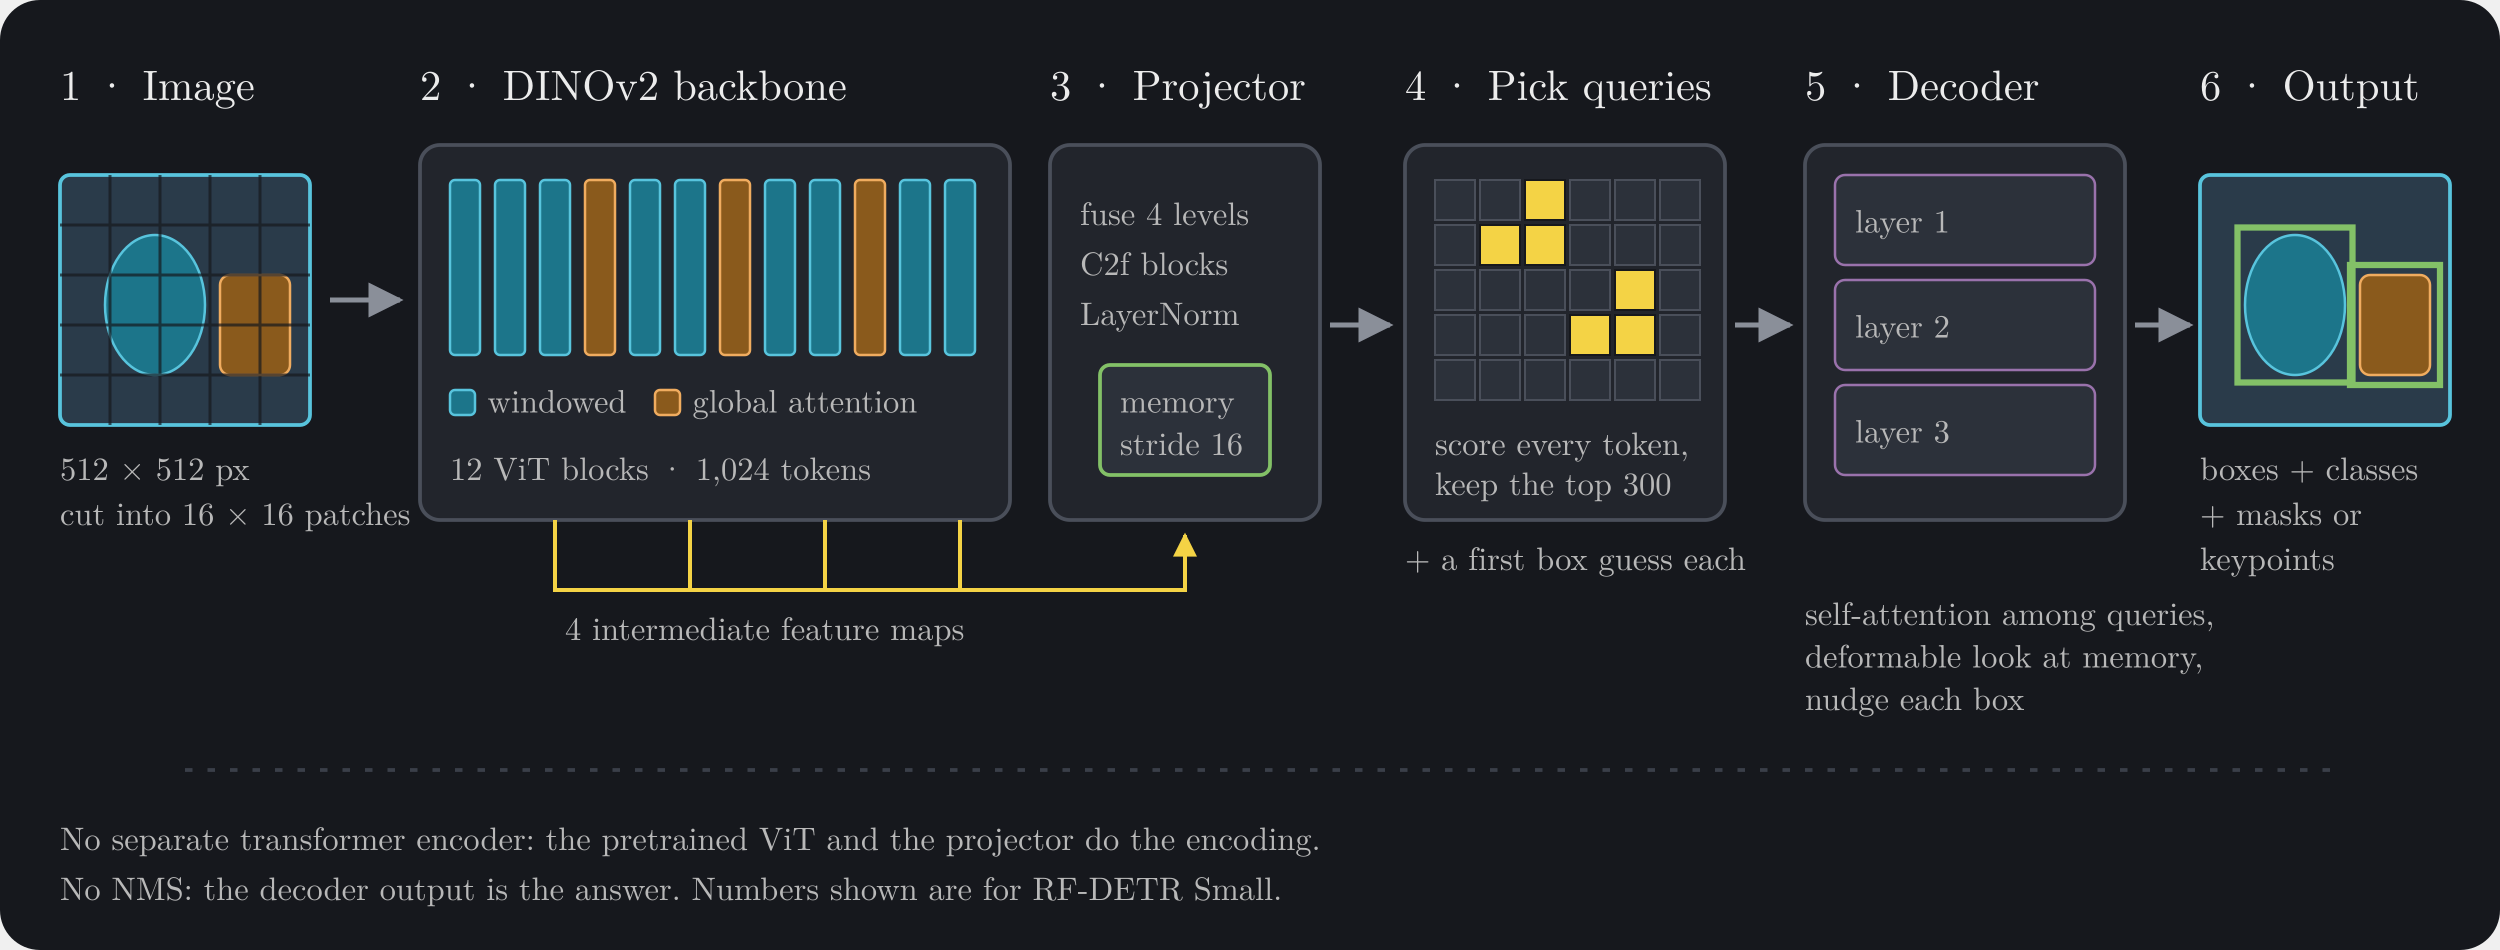
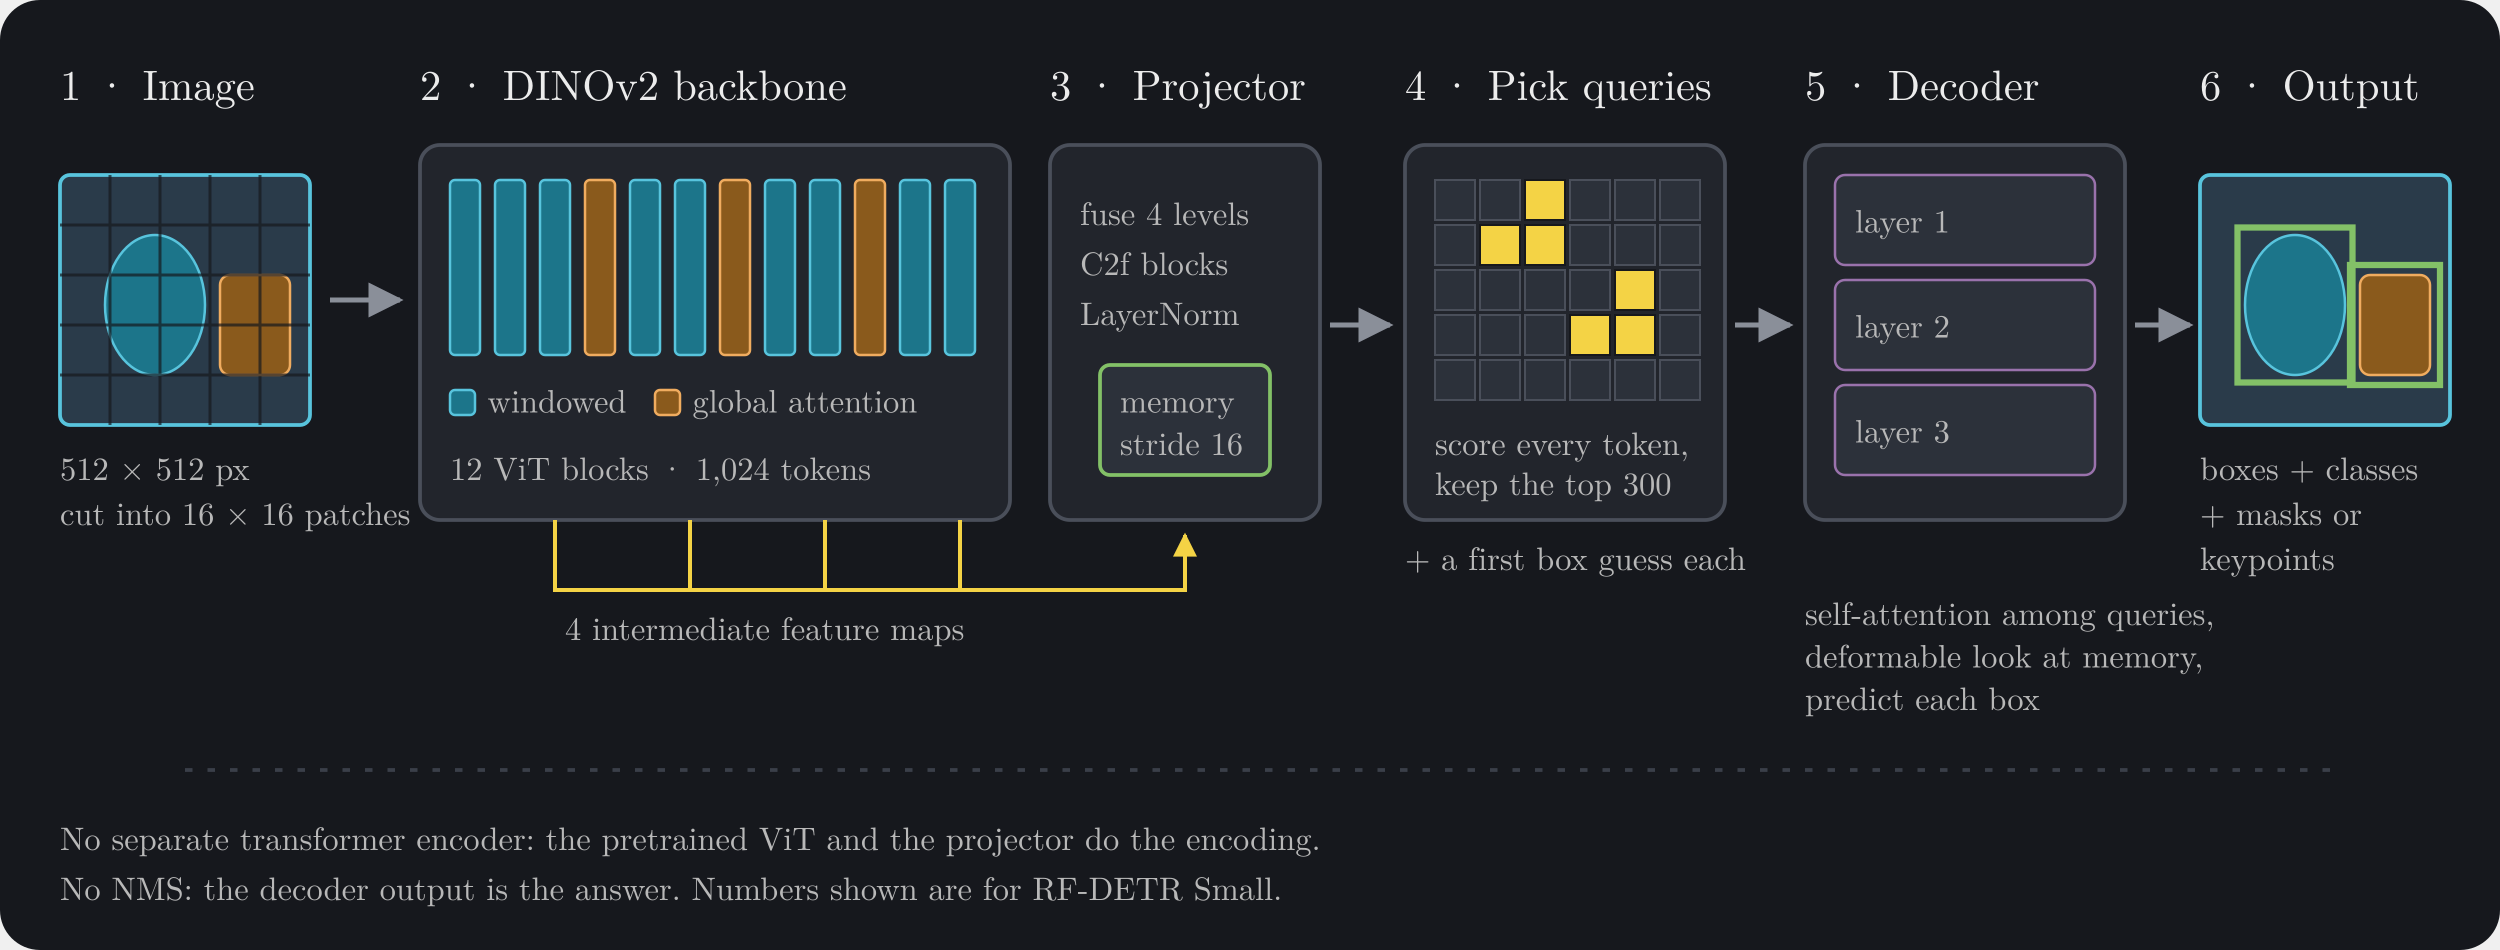
<svg xmlns="http://www.w3.org/2000/svg" width="1000" height="380" viewBox="0 0 1000 380" role="img" aria-labelledby="title desc">
  <style>
    text { font-family: "CMU Serif", "Latin Modern Roman", Georgia, "Times New Roman", serif; fill: #ECECEC; }
    .h { font-size: 17px; }
    .s { font-size: 13px; fill: #B8B8B8; }
    .card { fill: #22252C; stroke: #4A4F5A; stroke-width: 1.5; }
    .arrow { stroke: #8A8F99; stroke-width: 2; fill: none; marker-end: url(#tip); }
    .tap { stroke: #F4D345; stroke-width: 1.6; fill: none; marker-end: url(#tipY); }
    .join { stroke: #F4D345; stroke-width: 1.6; fill: none; }
    .win { fill: #1C758A; stroke: #58C4DD; stroke-width: 1; }
    .glob { fill: #8A5A1C; stroke: #F0AC5F; stroke-width: 1; }
    .tok { fill: #2C313A; stroke: #4A4F5A; stroke-width: .8; }
    .pick { fill: #F4D345; stroke: #16181D; stroke-width: .8; }
    .pulse { fill: #FFFFFF; opacity: 0; animation: travel 6s linear infinite; }
    @keyframes travel {
      0% { transform: translateX(0); opacity: 0; }
      5% { opacity: .9; }
      90% { opacity: .9; }
      100% { transform: translateX(860px); opacity: 0; }
    }
    @media (prefers-reduced-motion: reduce) { * { animation: none !important; } }
  </style>
  <defs>
    <marker id="tip" viewBox="0 0 10 10" refX="9" refY="5" markerWidth="7" markerHeight="7" orient="auto">
      <path d="M0,0 L10,5 L0,10 z" fill="#8A8F99" />
    </marker>
    <marker id="tipY" viewBox="0 0 10 10" refX="9" refY="5" markerWidth="6" markerHeight="6" orient="auto">
      <path d="M0,0 L10,5 L0,10 z" fill="#F4D345" />
    </marker>
  </defs>
  <rect width="1000" height="380" rx="16" fill="#16181D" />
  <text class="h" x="24" y="40">1 · Image</text>
  <rect x="24" y="70" width="100" height="100" rx="4" fill="#2A3B4A" stroke="#58C4DD" stroke-width="1.5" />
  <ellipse cx="62" cy="122" rx="20" ry="28" fill="#1C758A" stroke="#58C4DD" />
  <rect x="88" y="110" width="28" height="40" rx="4" fill="#8A5A1C" stroke="#F0AC5F" />
  <g stroke="#16181D" stroke-width="1.2" opacity=".7">
    <line x1="44" y1="70" x2="44" y2="170" />
    <line x1="64" y1="70" x2="64" y2="170" />
    <line x1="84" y1="70" x2="84" y2="170" />
    <line x1="104" y1="70" x2="104" y2="170" />
    <line x1="24" y1="90" x2="124" y2="90" />
    <line x1="24" y1="110" x2="124" y2="110" />
    <line x1="24" y1="130" x2="124" y2="130" />
    <line x1="24" y1="150" x2="124" y2="150" />
  </g>
  <text class="s" x="24" y="192">512 × 512 px</text>
  <text class="s" x="24" y="210">cut into 16 × 16 patches</text>
  <path class="arrow" d="M 132 120 L 160 120" />
  <text class="h" x="168" y="40">2 · DINOv2 backbone</text>
  <rect class="card" x="168" y="58" width="236" height="150" rx="8" />
  <g>
    <rect class="win" x="180" y="72" width="12" height="70" rx="2" />
    <rect class="win" x="198" y="72" width="12" height="70" rx="2" />
    <rect class="win" x="216" y="72" width="12" height="70" rx="2" />
    <rect class="glob" x="234" y="72" width="12" height="70" rx="2" />
    <rect class="win" x="252" y="72" width="12" height="70" rx="2" />
    <rect class="win" x="270" y="72" width="12" height="70" rx="2" />
    <rect class="glob" x="288" y="72" width="12" height="70" rx="2" />
    <rect class="win" x="306" y="72" width="12" height="70" rx="2" />
    <rect class="win" x="324" y="72" width="12" height="70" rx="2" />
    <rect class="glob" x="342" y="72" width="12" height="70" rx="2" />
    <rect class="win" x="360" y="72" width="12" height="70" rx="2" />
    <rect class="win" x="378" y="72" width="12" height="70" rx="2" />
  </g>
  <rect class="win" x="180" y="156" width="10" height="10" rx="2" />
  <text class="s" x="195" y="165">windowed</text>
  <rect class="glob" x="262" y="156" width="10" height="10" rx="2" />
  <text class="s" x="277" y="165">global attention</text>
  <text class="s" x="180" y="192">12 ViT blocks · 1,024 tokens</text>
  <path class="tap" d="M 222 208 L 222 236 L 474 236 L 474 214" />
  <path class="join" d="M 276 208 L 276 236" />
  <path class="join" d="M 330 208 L 330 236" />
  <path class="join" d="M 384 208 L 384 236" />
  <text class="s" x="226" y="256" fill="#F4D345">4 intermediate feature maps</text>
  <text class="h" x="420" y="40">3 · Projector</text>
  <rect class="card" x="420" y="58" width="108" height="150" rx="8" />
  <text class="s" x="432" y="90">fuse 4 levels</text>
  <text class="s" x="432" y="110">C2f blocks</text>
  <text class="s" x="432" y="130">LayerNorm</text>
  <rect x="440" y="146" width="68" height="44" rx="4" fill="#2C313A" stroke="#83C167" stroke-width="1.5" />
  <text class="s" x="448" y="165" fill="#83C167">memory</text>
  <text class="s" x="448" y="182" fill="#83C167">stride 16</text>
  <path class="arrow" d="M 532 130 L 556 130" />
  <text class="h" x="562" y="40">4 · Pick queries</text>
  <rect class="card" x="562" y="58" width="128" height="150" rx="8" />
  <g>
    <rect class="tok" x="574" y="72" width="16" height="16" />
    <rect class="tok" x="592" y="72" width="16" height="16" />
    <rect class="pick" x="610" y="72" width="16" height="16" />
    <rect class="tok" x="628" y="72" width="16" height="16" />
    <rect class="tok" x="646" y="72" width="16" height="16" />
    <rect class="tok" x="664" y="72" width="16" height="16" />
    <rect class="tok" x="574" y="90" width="16" height="16" />
    <rect class="pick" x="592" y="90" width="16" height="16" />
    <rect class="pick" x="610" y="90" width="16" height="16" />
    <rect class="tok" x="628" y="90" width="16" height="16" />
    <rect class="tok" x="646" y="90" width="16" height="16" />
    <rect class="tok" x="664" y="90" width="16" height="16" />
    <rect class="tok" x="574" y="108" width="16" height="16" />
    <rect class="tok" x="592" y="108" width="16" height="16" />
    <rect class="tok" x="610" y="108" width="16" height="16" />
    <rect class="tok" x="628" y="108" width="16" height="16" />
    <rect class="pick" x="646" y="108" width="16" height="16" />
    <rect class="tok" x="664" y="108" width="16" height="16" />
    <rect class="tok" x="574" y="126" width="16" height="16" />
    <rect class="tok" x="592" y="126" width="16" height="16" />
    <rect class="tok" x="610" y="126" width="16" height="16" />
    <rect class="pick" x="628" y="126" width="16" height="16" />
    <rect class="pick" x="646" y="126" width="16" height="16" />
    <rect class="tok" x="664" y="126" width="16" height="16" />
    <rect class="tok" x="574" y="144" width="16" height="16" />
    <rect class="tok" x="592" y="144" width="16" height="16" />
    <rect class="tok" x="610" y="144" width="16" height="16" />
    <rect class="tok" x="628" y="144" width="16" height="16" />
    <rect class="tok" x="646" y="144" width="16" height="16" />
    <rect class="tok" x="664" y="144" width="16" height="16" />
  </g>
  <text class="s" x="574" y="182">score every token,</text>
  <text class="s" x="574" y="198">keep the top 300</text>
  <text class="s" x="562" y="228">+ a first box guess each</text>
  <path class="arrow" d="M 694 130 L 716 130" />
  <text class="h" x="722" y="40">5 · Decoder</text>
  <rect class="card" x="722" y="58" width="128" height="150" rx="8" />
  <rect x="734" y="70" width="104" height="36" rx="4" fill="#2C313A" stroke="#9A72AC" />
  <text class="s" x="742" y="93">layer 1</text>
  <rect x="734" y="112" width="104" height="36" rx="4" fill="#2C313A" stroke="#9A72AC" />
  <text class="s" x="742" y="135">layer 2</text>
  <rect x="734" y="154" width="104" height="36" rx="4" fill="#2C313A" stroke="#9A72AC" />
  <text class="s" x="742" y="177">layer 3</text>
  <text class="s" x="722" y="250">self-attention among queries,</text>
  <text class="s" x="722" y="267">deformable look at memory,</text>
-   <text class="s" x="722" y="284">nudge each box</text>
+   <text class="s" x="722" y="284">predict each box</text>
  <path class="arrow" d="M 854 130 L 876 130" />
  <text class="h" x="880" y="40">6 · Output</text>
  <rect x="880" y="70" width="100" height="100" rx="4" fill="#2A3B4A" stroke="#58C4DD" stroke-width="1.5" />
  <ellipse cx="918" cy="122" rx="20" ry="28" fill="#1C758A" stroke="#58C4DD" />
  <rect x="944" y="110" width="28" height="40" rx="4" fill="#8A5A1C" stroke="#F0AC5F" />
  <rect x="895" y="91" width="46" height="62" fill="none" stroke="#83C167" stroke-width="2.5" />
  <rect x="940" y="106" width="36" height="48" fill="none" stroke="#83C167" stroke-width="2.5" />
  <text class="s" x="880" y="192">boxes + classes</text>
  <text class="s" x="880" y="210">+ masks or</text>
  <text class="s" x="880" y="228">keypoints</text>
  <circle class="pulse" cx="74" cy="308" r="6" />
  <line x1="74" y1="308" x2="934" y2="308" stroke="#3A3F49" stroke-width="1.5" stroke-dasharray="3 6" />
  <text class="s" x="24" y="340">No separate transformer encoder: the pretrained ViT and the projector do the encoding.</text>
  <text class="s" x="24" y="360">No NMS: the decoder output is the answer. Numbers shown are for RF-DETR Small.</text>
</svg>
